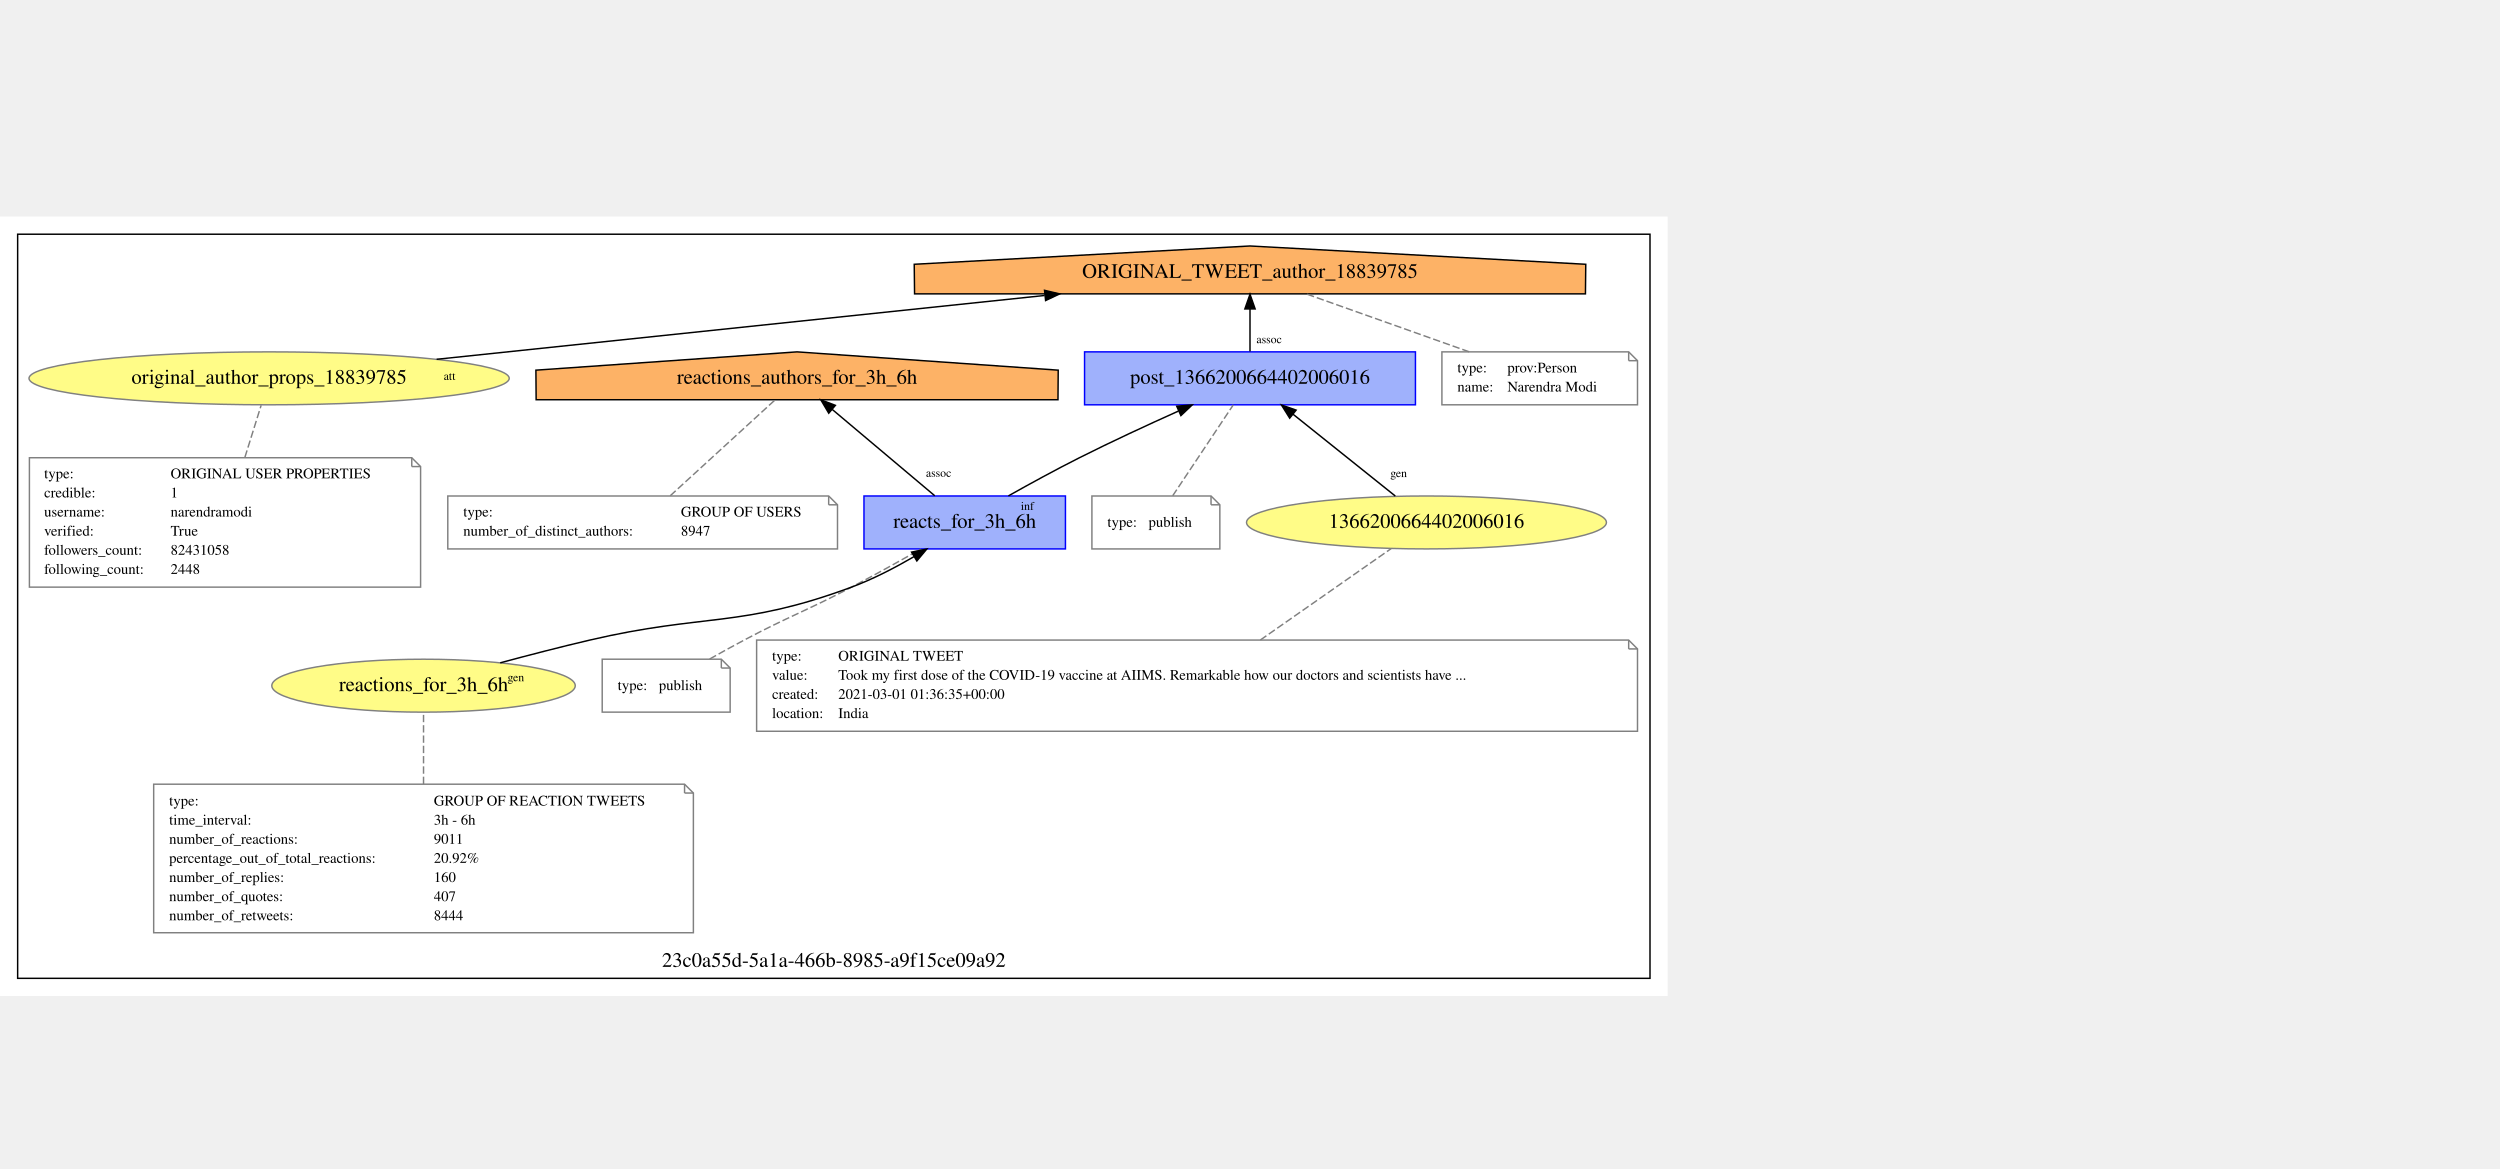
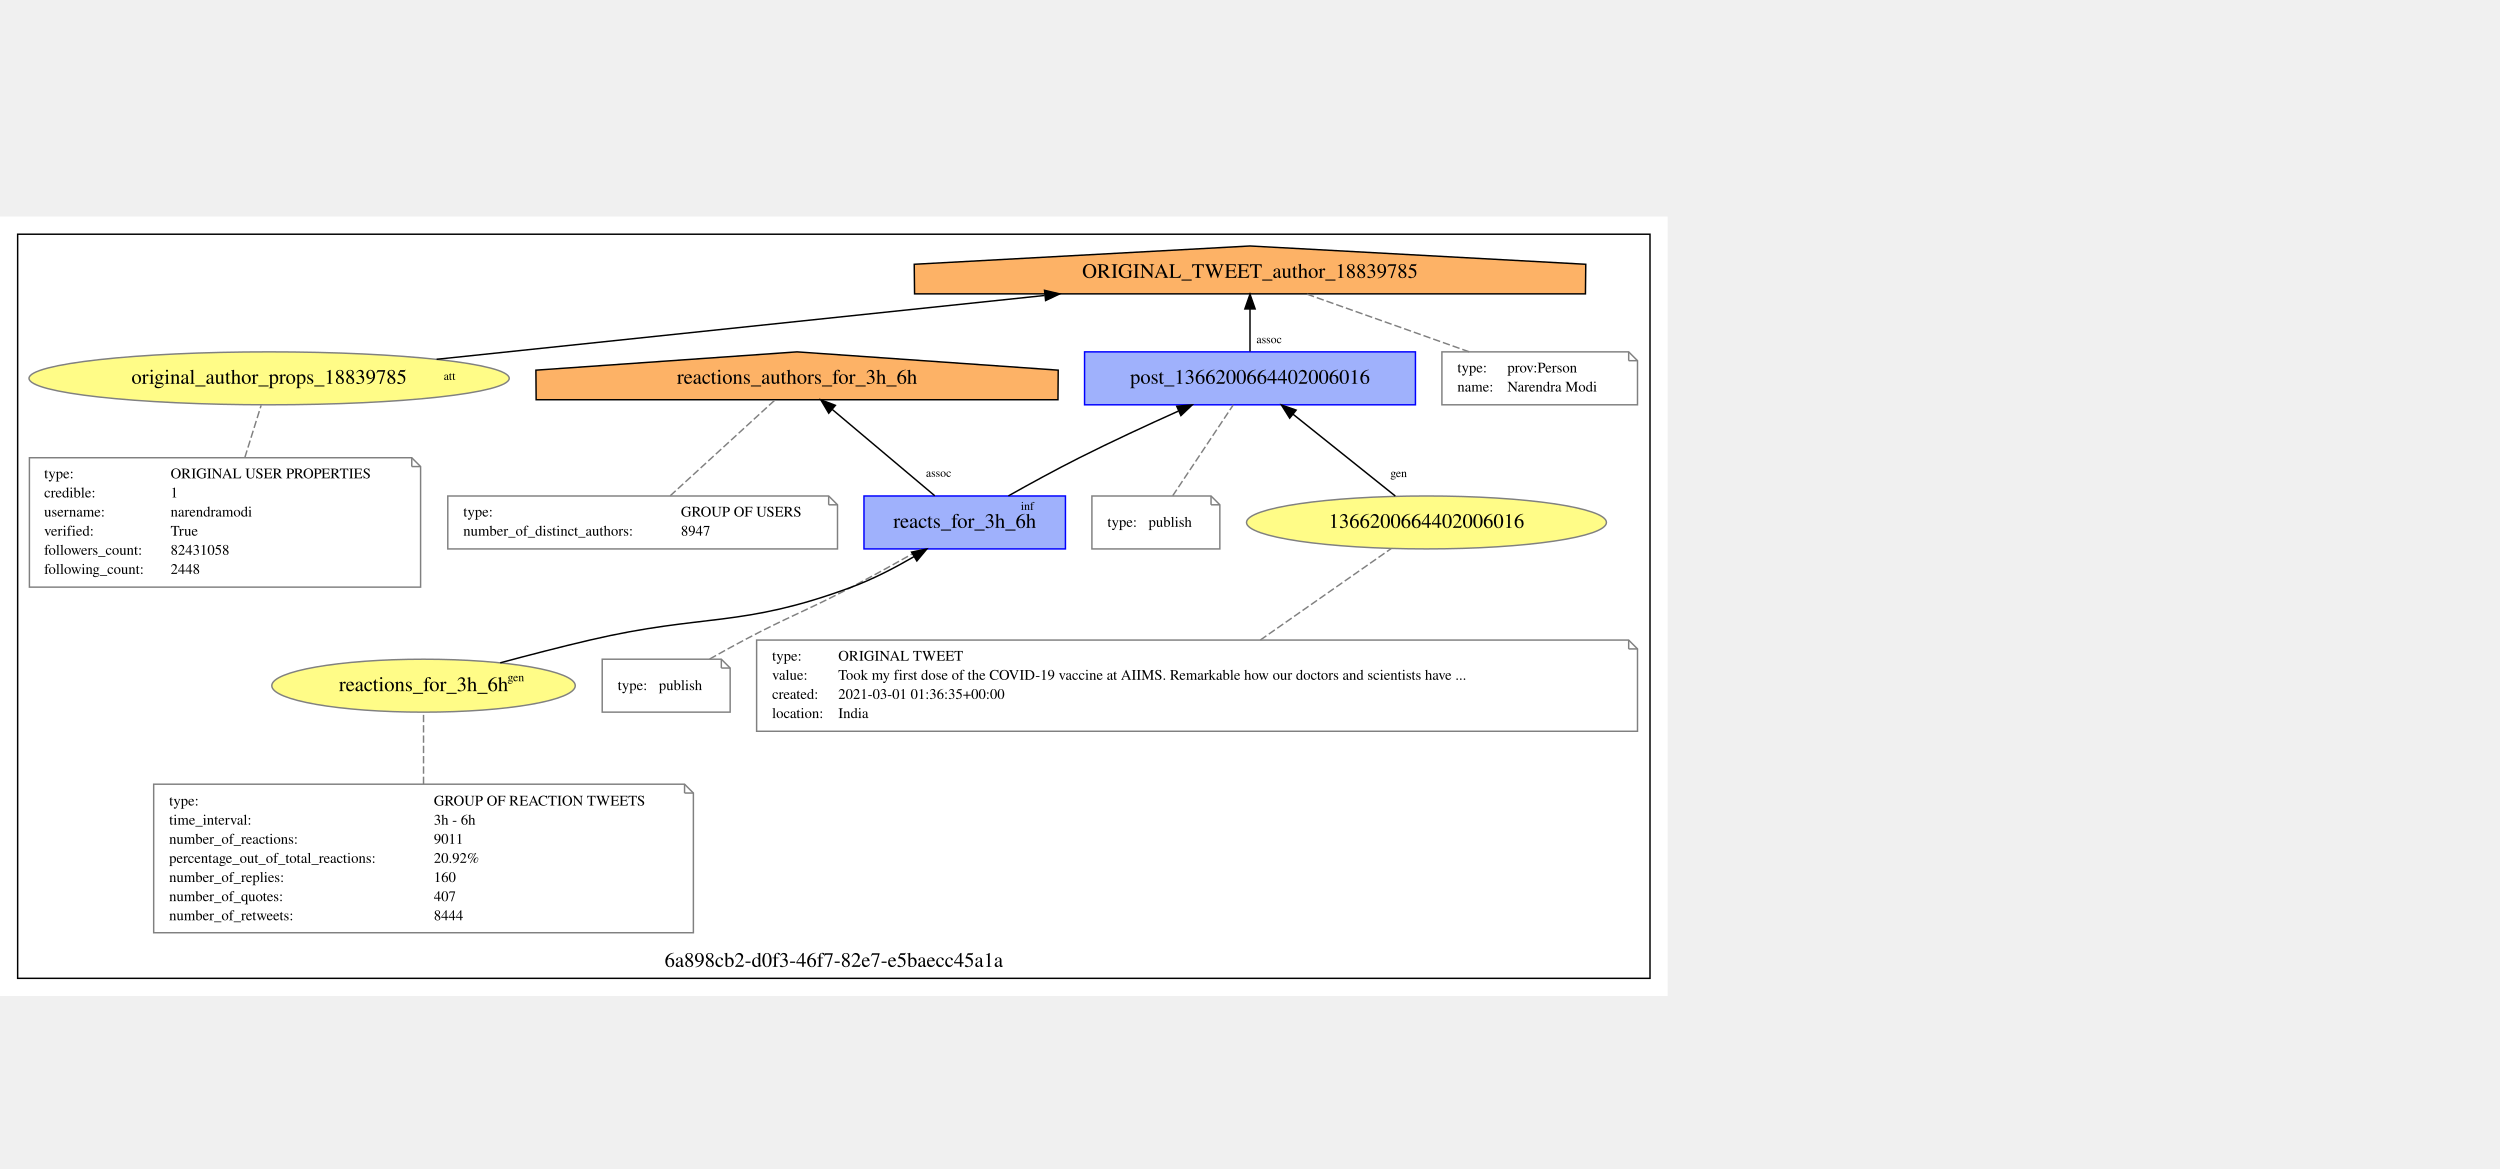
<svg xmlns="http://www.w3.org/2000/svg" xmlns:xlink="http://www.w3.org/1999/xlink" contentScriptType="application/ecmascript" contentStyleType="text/css" height="530pt" preserveAspectRatio="xMidYMid meet" version="1.1" viewBox="0 0 1700 500" width="1134pt" zoomAndPan="magnify">
  <g class="graph" id="graph0" transform="scale(1 1) rotate(0) translate(4 526)">
    <polygon fill="white" points="-4,4 -4,-526 1130,-526 1130,4 -4,4" stroke="transparent" />
    <g class="cluster" id="clust1">
      <g id="a_clust1">
-         <a xlink:actuate="onRequest" xlink:href="urn:uuid:23c0a55d-5a1a-466b-8985-a9f15ce09a92" xlink:show="replace" xlink:title="23c0a55d-5a1a-466b-8985-a9f15ce09a92" xlink:type="simple">
+         <a xlink:actuate="onRequest" xlink:href="urn:uuid:6a898cb2-d0f3-46f7-82e7-e5baecc45a1a" xlink:show="replace" xlink:title="6a898cb2-d0f3-46f7-82e7-e5baecc45a1a" xlink:type="simple">
          <polygon fill="none" points="8,-8 8,-514 1118,-514 1118,-8 8,-8" stroke="black" />
-           <text font-family="Times,serif" font-size="14.00" text-anchor="middle" x="563" y="-15.8">23c0a55d-5a1a-466b-8985-a9f15ce09a92</text>
+           <text font-family="Times,serif" font-size="14.00" text-anchor="middle" x="563" y="-15.8">6a898cb2-d0f3-46f7-82e7-e5baecc45a1a</text>
        </a>
      </g>
    </g>
    <g class="node" id="node1">
      <g id="a_node1">
        <a xlink:actuate="onRequest" xlink:href="http://twitter.com/post_1366200664402006016" xlink:show="replace" xlink:title="post_1366200664402006016" xlink:type="simple">
          <polygon fill="#9fb1fc" points="958.5,-434 733.5,-434 733.5,-398 958.5,-398 958.5,-434" stroke="#0000ff" />
          <text font-family="Times,serif" font-size="14.00" text-anchor="middle" x="846" y="-412.3">post_1366200664402006016</text>
        </a>
      </g>
    </g>
    <g class="node" id="node11">
      <g id="a_node11">
        <a xlink:actuate="onRequest" xlink:href="http://twitter.com/ORIGINAL_TWEET_author_18839785" xlink:show="replace" xlink:title="ORIGINAL_TWEET_author_18839785" xlink:type="simple">
          <polygon fill="#fdb266" points="1074.32,-493.56 846,-506 617.68,-493.56 617.9,-473.44 1074.1,-473.44 1074.32,-493.56" stroke="black" />
          <text font-family="Times,serif" font-size="14.00" text-anchor="middle" x="846" y="-484.3">ORIGINAL_TWEET_author_18839785</text>
        </a>
      </g>
    </g>
    <g class="edge" id="edge9">
      <path d="M846,-434.3C846,-443.01 846,-453.7 846,-463.17" fill="none" stroke="black" />
      <polygon fill="black" points="842.5,-463.18 846,-473.18 849.5,-463.18 842.5,-463.18" stroke="black" />
      <text font-family="Times,serif" font-size="8.00" text-anchor="middle" x="858.99" y="-439.9">assoc</text>
    </g>
    <g class="node" id="node2">
      <polygon fill="none" points="819.5,-336 738.5,-336 738.5,-300 825.5,-300 825.5,-330 819.5,-336" stroke="gray" />
      <polyline fill="none" points="819.5,-336 819.5,-330 " stroke="gray" />
      <polyline fill="none" points="825.5,-330 819.5,-330 " stroke="gray" />
      <text font-family="Times,serif" font-size="10.00" text-anchor="start" x="749" y="-315">type:</text>
      <text font-family="Times,serif" font-size="10.00" text-anchor="start" x="777" y="-315">publish</text>
    </g>
    <g class="edge" id="edge1">
      <path d="M793.44,-336.16C805.09,-353.64 823.04,-380.57 834.66,-397.99" fill="none" stroke="gray" stroke-dasharray="5,2" />
    </g>
    <g class="node" id="node3">
      <g id="a_node3">
        <a xlink:actuate="onRequest" xlink:href="http://twitter.com/reacts_for_3h_6h" xlink:show="replace" xlink:title="reacts_for_3h_6h" xlink:type="simple">
          <polygon fill="#9fb1fc" points="720.5,-336 583.5,-336 583.5,-300 720.5,-300 720.5,-336" stroke="#0000ff" />
          <text font-family="Times,serif" font-size="14.00" text-anchor="middle" x="652" y="-314.3">reacts_for_3h_6h</text>
        </a>
      </g>
    </g>
    <g class="edge" id="edge11">
      <path d="M681.72,-336.07C696.16,-344.19 713.84,-353.87 730,-362 751.87,-373 776.49,-384.39 797.4,-393.77" fill="none" stroke="black" />
      <polygon fill="black" points="796.16,-397.06 806.72,-397.94 799.02,-390.66 796.16,-397.06" stroke="black" />
      <text font-family="Times,serif" font-size="8.00" text-anchor="middle" x="694.61" y="-326.51">inf</text>
    </g>
    <g class="node" id="node13">
      <g id="a_node13">
        <a xlink:actuate="onRequest" xlink:href="http://twitter.com/reactions_authors_for_3h_6h" xlink:show="replace" xlink:title="reactions_authors_for_3h_6h" xlink:type="simple">
          <polygon fill="#fdb266" points="715.59,-421.56 538,-434 360.41,-421.56 360.57,-401.44 715.43,-401.44 715.59,-421.56" stroke="black" />
          <text font-family="Times,serif" font-size="14.00" text-anchor="middle" x="538" y="-412.3">reactions_authors_for_3h_6h</text>
        </a>
      </g>
    </g>
    <g class="edge" id="edge12">
      <path d="M631.62,-336.16C612.06,-352.64 582.52,-377.51 561.86,-394.9" fill="none" stroke="black" />
      <polygon fill="black" points="559.55,-392.28 554.15,-401.4 564.06,-397.63 559.55,-392.28" stroke="black" />
      <text font-family="Times,serif" font-size="8.00" text-anchor="middle" x="634.25" y="-349.03">assoc</text>
    </g>
    <g class="node" id="node4">
      <polygon fill="none" points="486.5,-225 405.5,-225 405.5,-189 492.5,-189 492.5,-219 486.5,-225" stroke="gray" />
      <polyline fill="none" points="486.5,-225 486.5,-219 " stroke="gray" />
      <polyline fill="none" points="492.5,-219 486.5,-219 " stroke="gray" />
      <text font-family="Times,serif" font-size="10.00" text-anchor="start" x="416" y="-204">type:</text>
      <text font-family="Times,serif" font-size="10.00" text-anchor="start" x="444" y="-204">publish</text>
    </g>
    <g class="edge" id="edge2">
      <path d="M478.55,-225.12C486.14,-229.41 494.34,-233.95 502,-238 533.98,-254.92 542.98,-257.18 575,-274 590.72,-282.26 608.01,-291.86 622.21,-299.9" fill="none" stroke="gray" stroke-dasharray="5,2" />
    </g>
    <g class="node" id="node5">
      <g id="a_node5">
        <a xlink:actuate="onRequest" xlink:href="http://twitter.com/1366200664402006016" xlink:show="replace" xlink:title="1366200664402006016" xlink:type="simple">
          <ellipse cx="966" cy="-318" fill="#fffc87" rx="122.38" ry="18" stroke="#808080" />
          <text font-family="Times,serif" font-size="14.00" text-anchor="middle" x="966" y="-314.3">1366200664402006016</text>
        </a>
      </g>
    </g>
    <g class="edge" id="edge8">
      <path d="M944.82,-335.94C925.49,-351.41 896.74,-374.41 875.23,-391.62" fill="none" stroke="black" />
      <polygon fill="black" points="872.99,-388.92 867.37,-397.9 877.36,-394.39 872.99,-388.92" stroke="black" />
      <text font-family="Times,serif" font-size="8.00" text-anchor="middle" x="947.08" y="-348.87">gen</text>
    </g>
    <g class="node" id="node6">
      <polygon fill="none" points="1103.5,-238 510.5,-238 510.5,-176 1109.5,-176 1109.5,-232 1103.5,-238" stroke="gray" />
      <polyline fill="none" points="1103.5,-238 1103.5,-232 " stroke="gray" />
      <polyline fill="none" points="1109.5,-232 1103.5,-232 " stroke="gray" />
      <text font-family="Times,serif" font-size="10.00" text-anchor="start" x="521" y="-224">type:</text>
      <text font-family="Times,serif" font-size="10.00" text-anchor="start" x="566" y="-224">ORIGINAL TWEET</text>
      <text font-family="Times,serif" font-size="10.00" text-anchor="start" x="521" y="-211">value:</text>
      <text font-family="Times,serif" font-size="10.00" text-anchor="start" x="566" y="-211">Took my first dose of the COVID-19 vaccine at AIIMS. Remarkable how our doctors and scientists have ...</text>
      <text font-family="Times,serif" font-size="10.00" text-anchor="start" x="521" y="-198">created:</text>
      <text font-family="Times,serif" font-size="10.00" text-anchor="start" x="566" y="-198">2021-03-01 01:36:35+00:00</text>
      <text font-family="Times,serif" font-size="10.00" text-anchor="start" x="521" y="-185">location:</text>
      <text font-family="Times,serif" font-size="10.00" text-anchor="start" x="566" y="-185">India</text>
    </g>
    <g class="edge" id="edge3">
      <path d="M853.04,-238.07C881.72,-258.11 918.35,-283.71 941.99,-300.22" fill="none" stroke="gray" stroke-dasharray="5,2" />
    </g>
    <g class="node" id="node7">
      <g id="a_node7">
        <a xlink:actuate="onRequest" xlink:href="http://twitter.com/original_author_props_18839785" xlink:show="replace" xlink:title="original_author_props_18839785" xlink:type="simple">
          <ellipse cx="179" cy="-416" fill="#fffc87" rx="163.27" ry="18" stroke="#808080" />
          <text font-family="Times,serif" font-size="14.00" text-anchor="middle" x="179" y="-412.3">original_author_props_18839785</text>
        </a>
      </g>
    </g>
    <g class="edge" id="edge10">
      <path d="M292.9,-428.95C407.26,-440.96 583.64,-459.47 706.37,-472.35" fill="none" stroke="black" />
      <polygon fill="black" points="706.28,-475.86 716.59,-473.42 707.01,-468.89 706.28,-475.86" stroke="black" />
      <text font-family="Times,serif" font-size="8.00" text-anchor="middle" x="301.72" y="-414.92">att</text>
    </g>
    <g class="node" id="node8">
      <polygon fill="none" points="276,-362 16,-362 16,-274 282,-274 282,-356 276,-362" stroke="gray" />
      <polyline fill="none" points="276,-362 276,-356 " stroke="gray" />
      <polyline fill="none" points="282,-356 276,-356 " stroke="gray" />
      <text font-family="Times,serif" font-size="10.00" text-anchor="start" x="26" y="-348">type:</text>
      <text font-family="Times,serif" font-size="10.00" text-anchor="start" x="112" y="-348">ORIGINAL USER PROPERTIES</text>
      <text font-family="Times,serif" font-size="10.00" text-anchor="start" x="26" y="-335">credible:</text>
      <text font-family="Times,serif" font-size="10.00" text-anchor="start" x="112" y="-335">1</text>
      <text font-family="Times,serif" font-size="10.00" text-anchor="start" x="26" y="-322">username:</text>
      <text font-family="Times,serif" font-size="10.00" text-anchor="start" x="112" y="-322">narendramodi</text>
      <text font-family="Times,serif" font-size="10.00" text-anchor="start" x="26" y="-309">verified:</text>
      <text font-family="Times,serif" font-size="10.00" text-anchor="start" x="112" y="-309">True</text>
      <text font-family="Times,serif" font-size="10.00" text-anchor="start" x="26" y="-296">followers_count:</text>
      <text font-family="Times,serif" font-size="10.00" text-anchor="start" x="112" y="-296">82431058</text>
      <text font-family="Times,serif" font-size="10.00" text-anchor="start" x="26" y="-283">following_count:</text>
      <text font-family="Times,serif" font-size="10.00" text-anchor="start" x="112" y="-283">2448</text>
    </g>
    <g class="edge" id="edge4">
      <path d="M162.51,-362.23C166.43,-374.77 170.48,-387.75 173.59,-397.7" fill="none" stroke="gray" stroke-dasharray="5,2" />
    </g>
    <g class="node" id="node9">
      <g id="a_node9">
        <a xlink:actuate="onRequest" xlink:href="http://twitter.com/reactions_for_3h_6h" xlink:show="replace" xlink:title="reactions_for_3h_6h" xlink:type="simple">
          <ellipse cx="284" cy="-207" fill="#fffc87" rx="103.18" ry="18" stroke="#808080" />
          <text font-family="Times,serif" font-size="14.00" text-anchor="middle" x="284" y="-203.3">reactions_for_3h_6h</text>
        </a>
      </g>
    </g>
    <g class="edge" id="edge13">
      <path d="M336.16,-222.55C355.24,-227.68 377.04,-233.34 397,-238 475.6,-256.36 499.3,-245.99 575,-274 589.58,-279.4 604.72,-287.28 617.66,-294.83" fill="none" stroke="black" />
      <polygon fill="black" points="615.87,-297.83 626.25,-299.96 619.46,-291.82 615.87,-297.83" stroke="black" />
      <text font-family="Times,serif" font-size="8.00" text-anchor="middle" x="346.76" y="-210.04">gen</text>
    </g>
    <g class="node" id="node10">
      <polygon fill="none" points="461.5,-140 100.5,-140 100.5,-39 467.5,-39 467.5,-134 461.5,-140" stroke="gray" />
      <polyline fill="none" points="461.5,-140 461.5,-134 " stroke="gray" />
      <polyline fill="none" points="467.5,-134 461.5,-134 " stroke="gray" />
      <text font-family="Times,serif" font-size="10.00" text-anchor="start" x="111" y="-125.5">type:</text>
      <text font-family="Times,serif" font-size="10.00" text-anchor="start" x="291" y="-125.5">GROUP OF REACTION TWEETS</text>
      <text font-family="Times,serif" font-size="10.00" text-anchor="start" x="111" y="-112.5">time_interval:</text>
      <text font-family="Times,serif" font-size="10.00" text-anchor="start" x="291" y="-112.5">3h - 6h</text>
      <text font-family="Times,serif" font-size="10.00" text-anchor="start" x="111" y="-99.5">number_of_reactions:</text>
      <text font-family="Times,serif" font-size="10.00" text-anchor="start" x="291" y="-99.5">9011</text>
      <text font-family="Times,serif" font-size="10.00" text-anchor="start" x="111" y="-86.5">percentage_out_of_total_reactions:</text>
      <text font-family="Times,serif" font-size="10.00" text-anchor="start" x="291" y="-86.5">20.92%</text>
      <text font-family="Times,serif" font-size="10.00" text-anchor="start" x="111" y="-73.5">number_of_replies:</text>
      <text font-family="Times,serif" font-size="10.00" text-anchor="start" x="291" y="-73.5">160</text>
      <text font-family="Times,serif" font-size="10.00" text-anchor="start" x="111" y="-60.5">number_of_quotes:</text>
      <text font-family="Times,serif" font-size="10.00" text-anchor="start" x="291" y="-60.5">407</text>
      <text font-family="Times,serif" font-size="10.00" text-anchor="start" x="111" y="-47.5">number_of_retweets:</text>
      <text font-family="Times,serif" font-size="10.00" text-anchor="start" x="291" y="-47.5">8444</text>
    </g>
    <g class="edge" id="edge5">
      <path d="M284,-140.15C284,-157.52 284,-175.88 284,-188.79" fill="none" stroke="gray" stroke-dasharray="5,2" />
    </g>
    <g class="node" id="node12">
      <polygon fill="none" points="1103.5,-434 976.5,-434 976.5,-398 1109.5,-398 1109.5,-428 1103.5,-434" stroke="gray" />
      <polyline fill="none" points="1103.5,-434 1103.5,-428 " stroke="gray" />
      <polyline fill="none" points="1109.5,-428 1103.5,-428 " stroke="gray" />
      <text font-family="Times,serif" font-size="10.00" text-anchor="start" x="987" y="-420">type:</text>
      <text font-family="Times,serif" font-size="10.00" text-anchor="start" x="1021" y="-420">prov:Person</text>
      <text font-family="Times,serif" font-size="10.00" text-anchor="start" x="987" y="-407">name:</text>
      <text font-family="Times,serif" font-size="10.00" text-anchor="start" x="1021" y="-407">Narendra Modi</text>
    </g>
    <g class="edge" id="edge6">
      <path d="M995.06,-434.03C961.01,-446.13 915.89,-462.17 884.25,-473.41" fill="none" stroke="gray" stroke-dasharray="5,2" />
    </g>
    <g class="node" id="node14">
      <polygon fill="none" points="559.5,-336 300.5,-336 300.5,-300 565.5,-300 565.5,-330 559.5,-336" stroke="gray" />
      <polyline fill="none" points="559.5,-336 559.5,-330 " stroke="gray" />
      <polyline fill="none" points="565.5,-330 559.5,-330 " stroke="gray" />
      <text font-family="Times,serif" font-size="10.00" text-anchor="start" x="311" y="-322">type:</text>
      <text font-family="Times,serif" font-size="10.00" text-anchor="start" x="459" y="-322">GROUP OF USERS</text>
      <text font-family="Times,serif" font-size="10.00" text-anchor="start" x="311" y="-309">number_of_distinct_authors:</text>
      <text font-family="Times,serif" font-size="10.00" text-anchor="start" x="459" y="-309">8947</text>
    </g>
    <g class="edge" id="edge7">
      <path d="M451.77,-336.16C472.18,-354.82 504.39,-384.27 523.12,-401.4" fill="none" stroke="gray" stroke-dasharray="5,2" />
    </g>
  </g>
</svg>
